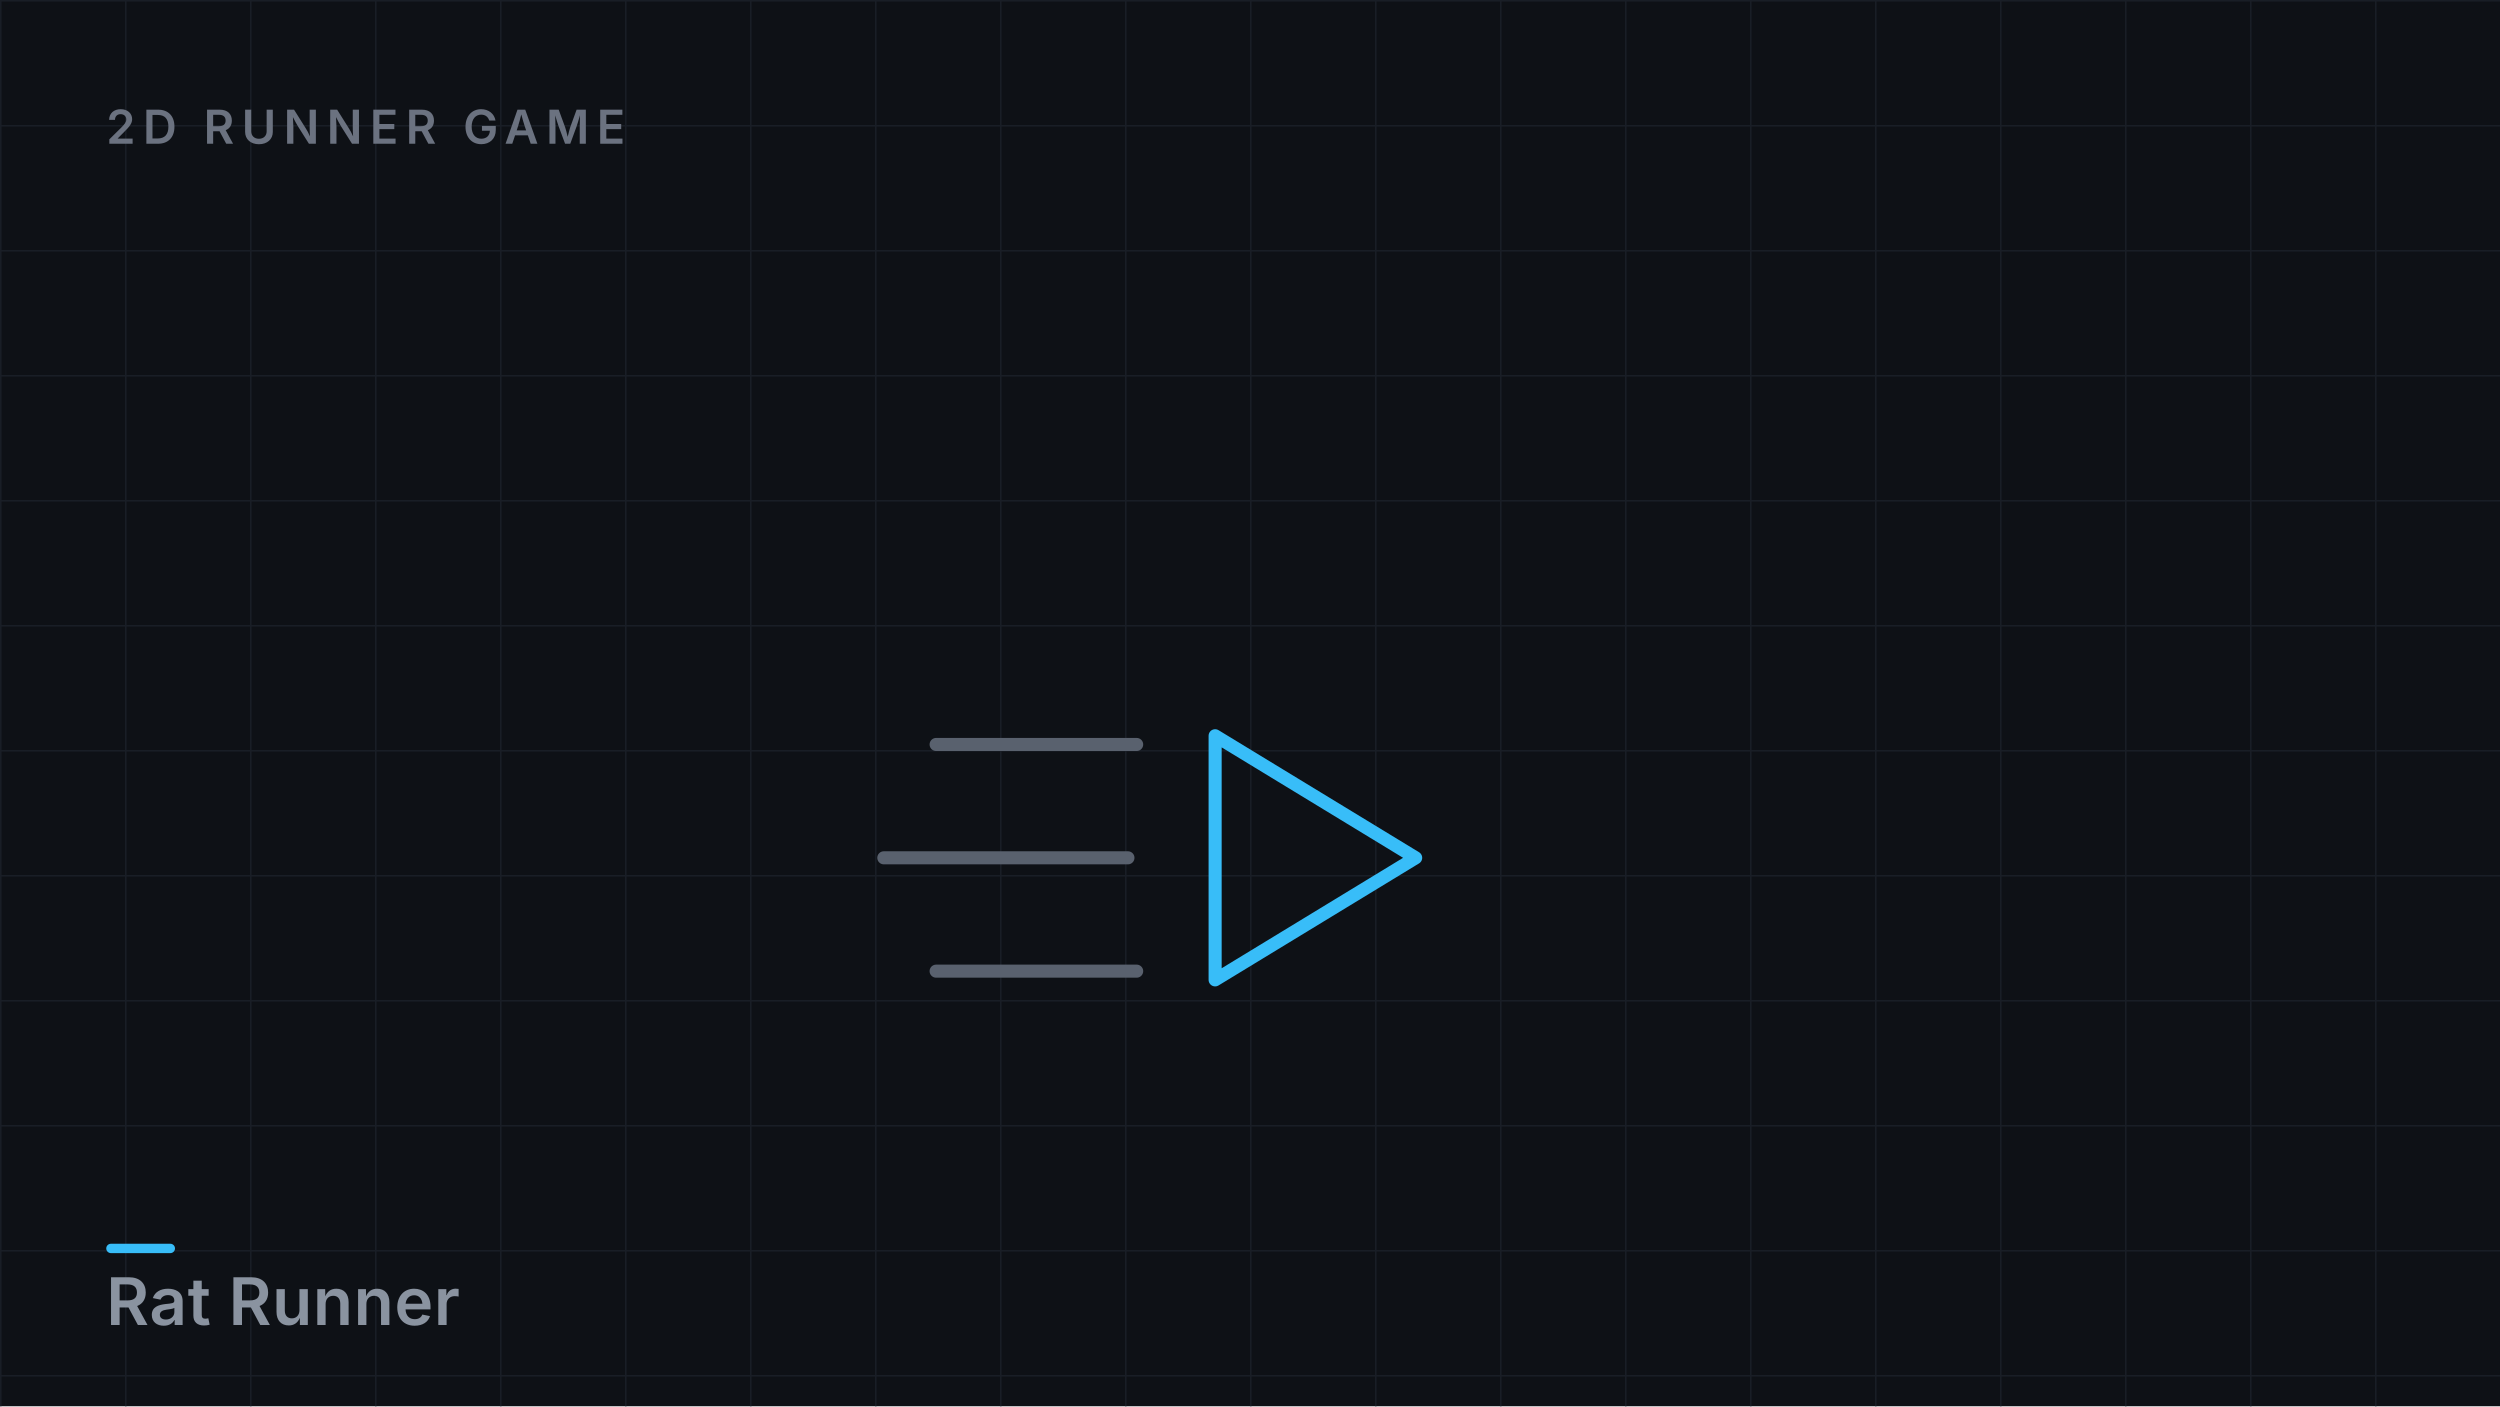
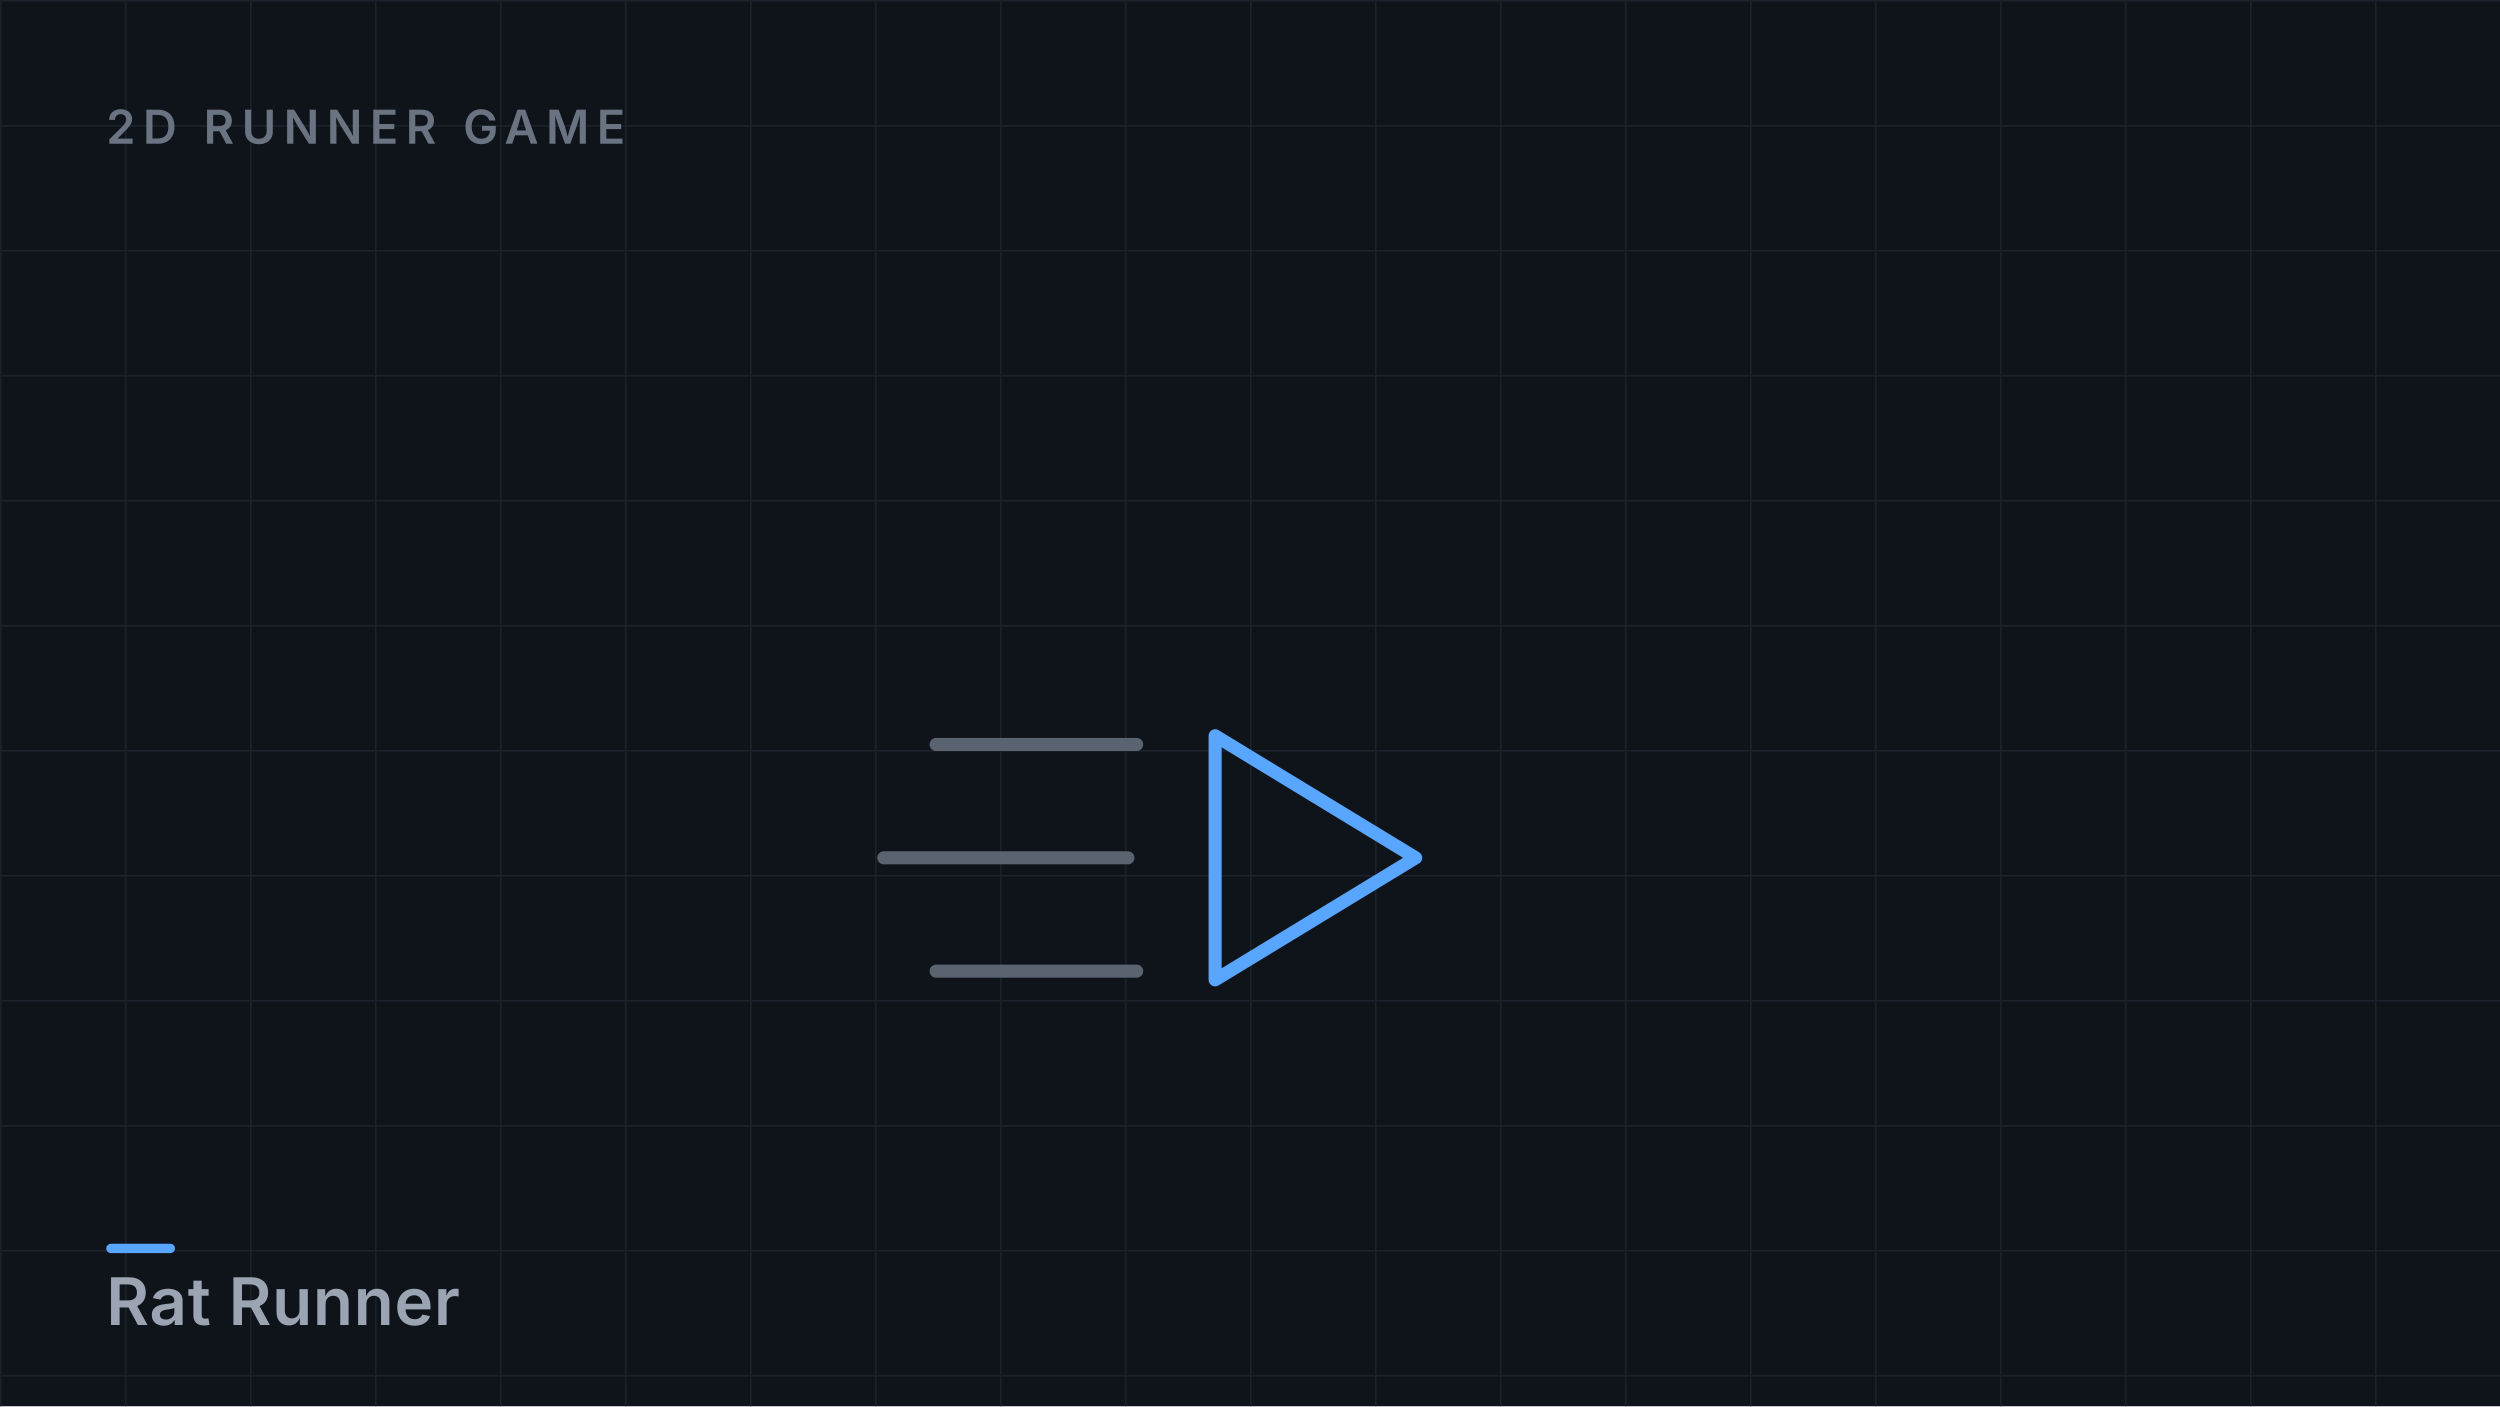
<svg xmlns="http://www.w3.org/2000/svg" viewBox="0 0 800 450" role="img" aria-label="Rat Runner">
  <defs>
    <pattern id="g" width="40" height="40" patternUnits="userSpaceOnUse">
-       <path d="M40 0H0V40" fill="none" stroke="#191E26" stroke-width="1" />
+       <path d="M40 0H0V40" fill="none" stroke="#1C222C" stroke-width="1" />
    </pattern>
  </defs>
-   <rect width="800" height="450" fill="#0E1116" />
+   <rect width="800" height="450" fill="#0F131A" />
  <rect width="800" height="450" fill="url(#g)" />
-   <text x="34" y="46" fill="#6B7280" font-family="Inter, system-ui, sans-serif" font-size="15" font-weight="600" letter-spacing="2.4">2D RUNNER GAME</text>
+   <text x="34" y="46" fill="#6A7381" font-family="Inter, system-ui, sans-serif" font-size="15" font-weight="600" letter-spacing="2.4">2D RUNNER GAME</text>
  <g transform="translate(260.5 135.0) scale(1.395)">
-     <path d="M92 72l46 28-46 28z" fill="none" stroke="#38BDF8" stroke-width="3" stroke-linejoin="round" />
-     <path d="M28 74h46 M16 100h56 M28 126h46" fill="none" stroke="#59616E" stroke-width="3" stroke-linecap="round" />
+     <path d="M92 72l46 28-46 28z" fill="none" stroke="#58A6FF" stroke-width="3" stroke-linejoin="round" />
+     <path d="M28 74h46 M16 100h56 M28 126h46" fill="none" stroke="#5A6470" stroke-width="3" stroke-linecap="round" />
  </g>
-   <rect x="34" y="398" width="22" height="3" rx="1.5" fill="#38BDF8" />
-   <text x="34" y="424" fill="#8A93A0" font-family="Inter, system-ui, sans-serif" font-size="21" font-weight="600" letter-spacing="0.2">Rat Runner</text>
+   <rect x="34" y="398" width="22" height="3" rx="1.5" fill="#58A6FF" />
+   <text x="34" y="424" fill="#9BA4B2" font-family="Inter, system-ui, sans-serif" font-size="21" font-weight="600" letter-spacing="0.2">Rat Runner</text>
</svg>
